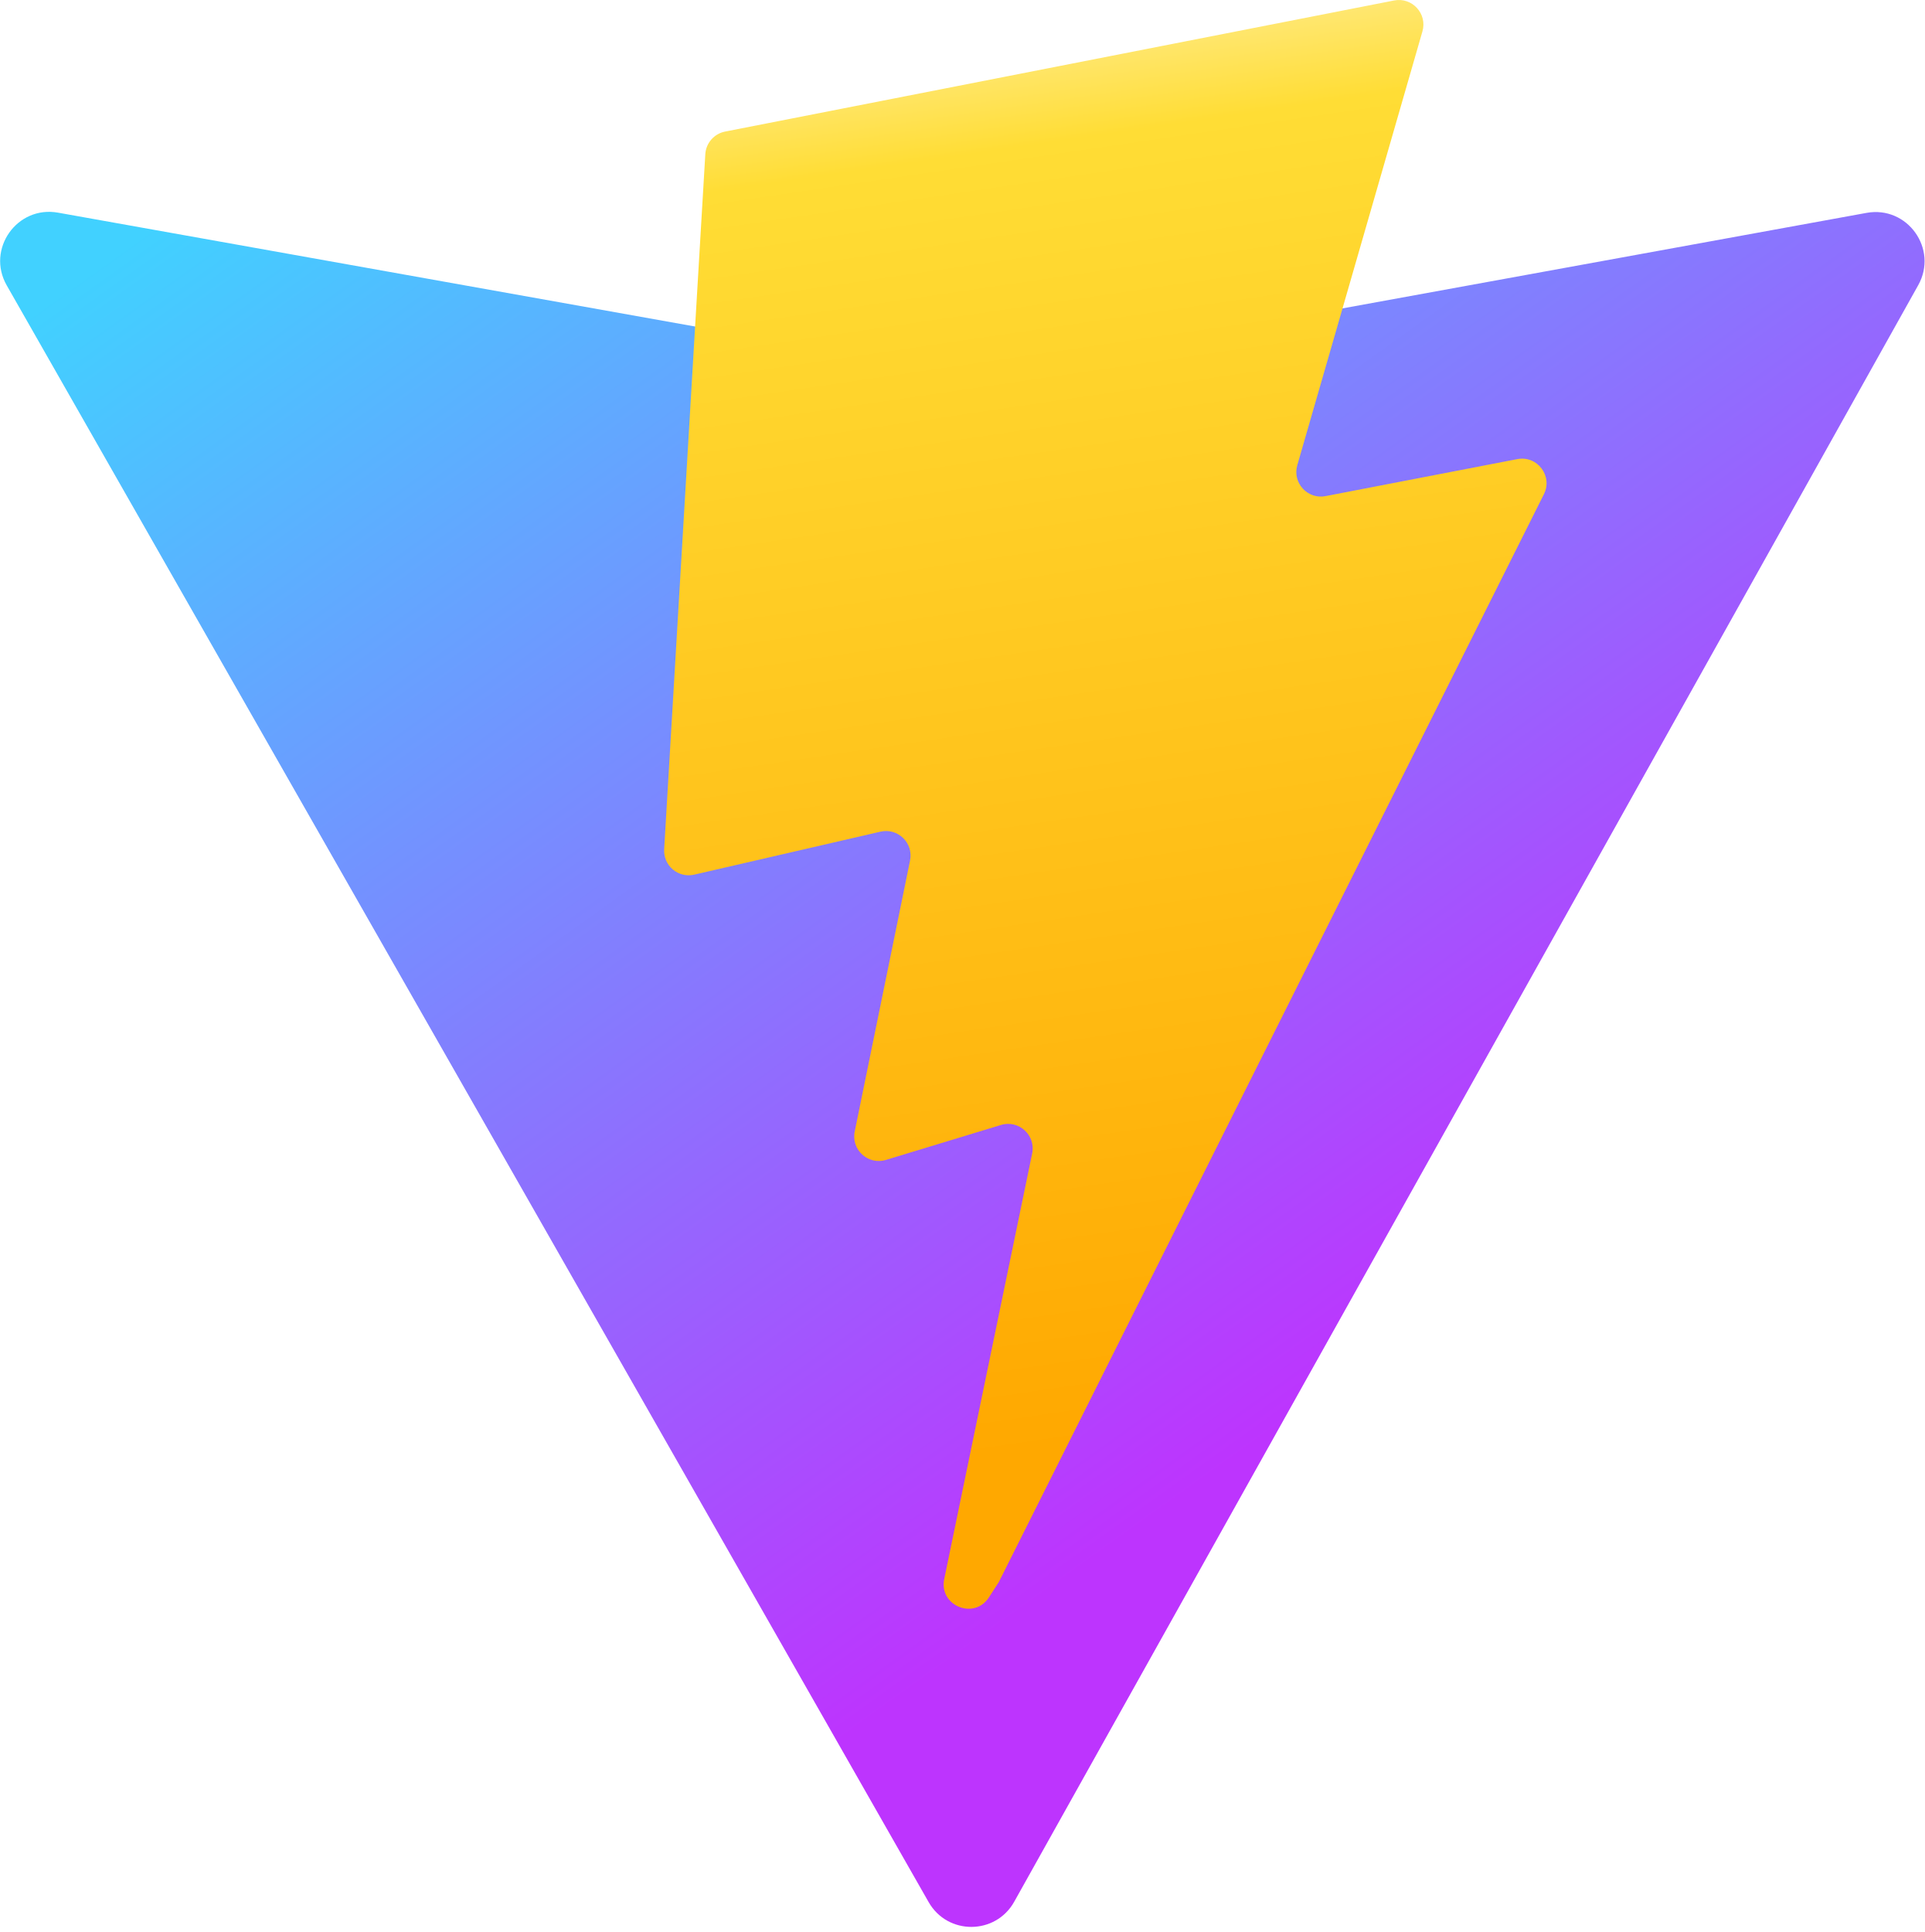
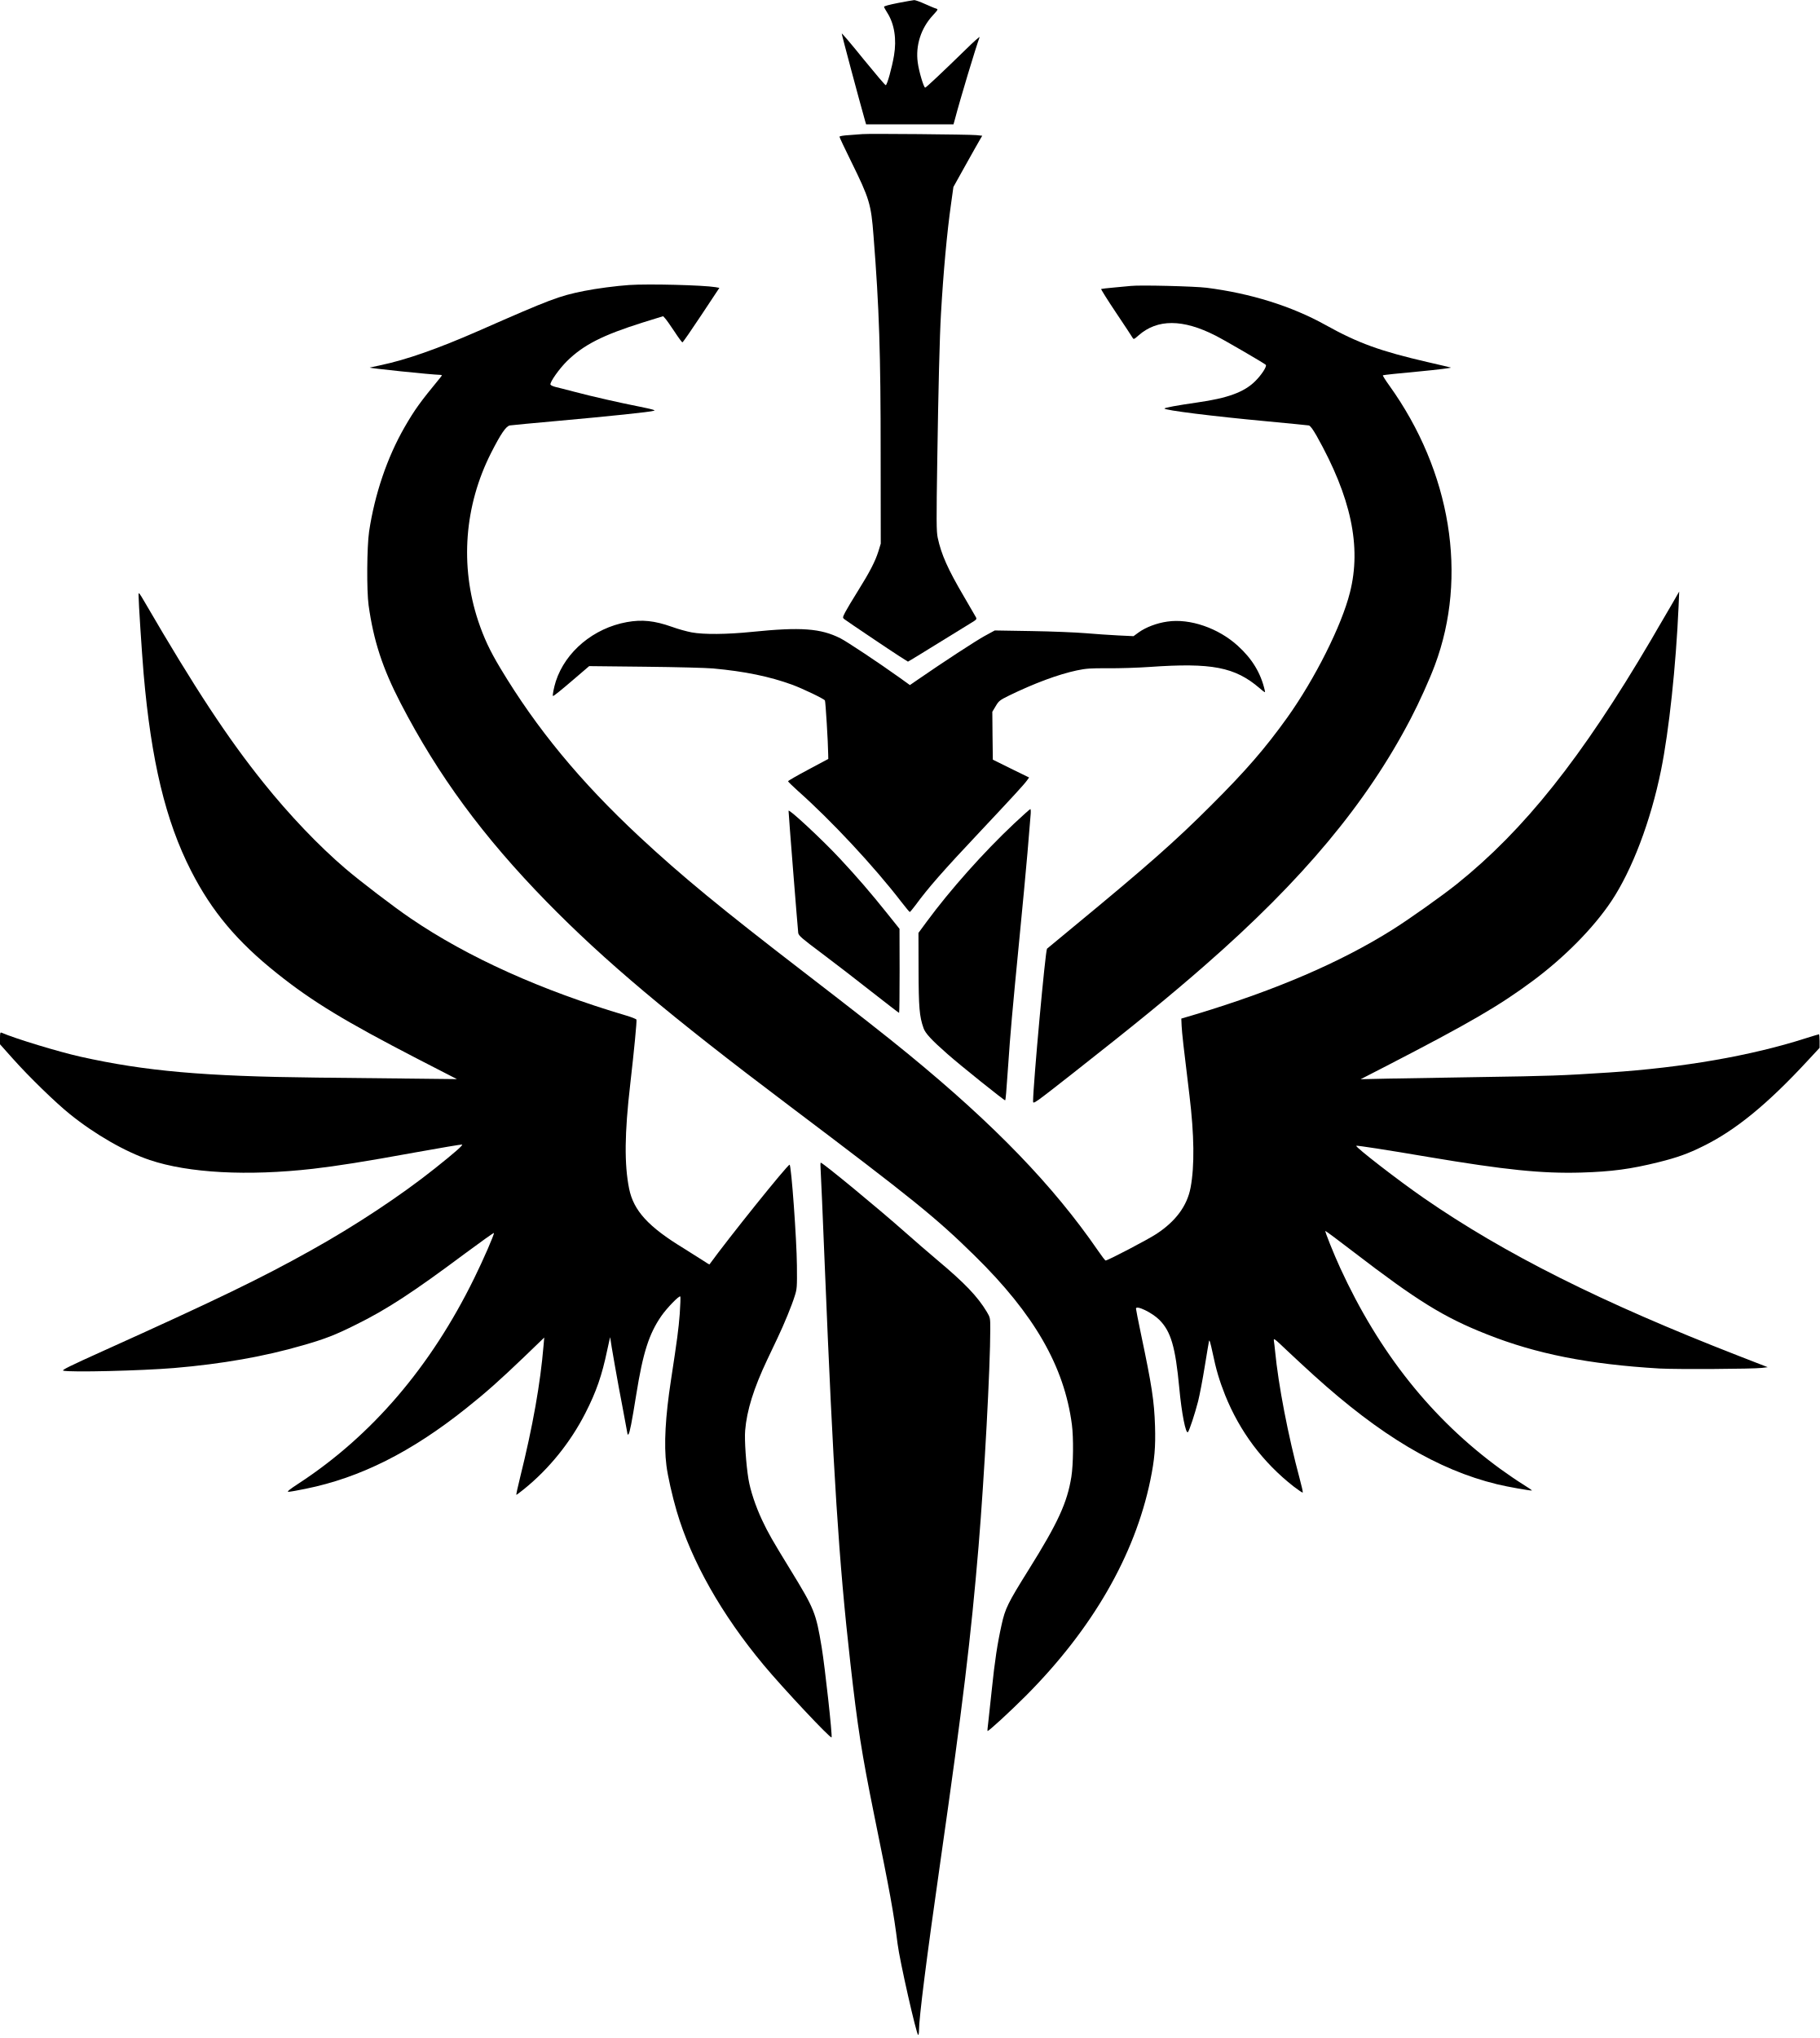
- <svg xmlns="http://www.w3.org/2000/svg" aria-hidden="true" role="img" class="iconify iconify--logos" width="31.88" height="32" preserveAspectRatio="xMidYMid meet" viewBox="0 0 256 257">
-   <defs>
-     <linearGradient id="IconifyId1813088fe1fbc01fb466" x1="-.828%" x2="57.636%" y1="7.652%" y2="78.411%">
-       <stop offset="0%" stop-color="#41D1FF" />
-       <stop offset="100%" stop-color="#BD34FE" />
-     </linearGradient>
-     <linearGradient id="IconifyId1813088fe1fbc01fb467" x1="43.376%" x2="50.316%" y1="2.242%" y2="89.03%">
-       <stop offset="0%" stop-color="#FFEA83" />
-       <stop offset="8.333%" stop-color="#FFDD35" />
-       <stop offset="100%" stop-color="#FFA800" />
-     </linearGradient>
-   </defs>
-   <path fill="url(#IconifyId1813088fe1fbc01fb466)" d="M255.153 37.938L134.897 252.976c-2.483 4.44-8.862 4.466-11.382.048L.875 37.958c-2.746-4.814 1.371-10.646 6.827-9.67l120.385 21.517a6.537 6.537 0 0 0 2.322-.004l117.867-21.483c5.438-.991 9.574 4.796 6.877 9.62Z" />
-   <path fill="url(#IconifyId1813088fe1fbc01fb467)" d="M185.432.063L96.44 17.501a3.268 3.268 0 0 0-2.634 3.014l-5.474 92.456a3.268 3.268 0 0 0 3.997 3.378l24.777-5.718c2.318-.535 4.413 1.507 3.936 3.838l-7.361 36.047c-.495 2.426 1.782 4.5 4.151 3.78l15.304-4.649c2.372-.72 4.652 1.36 4.15 3.788l-11.698 56.621c-.732 3.542 3.979 5.473 5.943 2.437l1.313-2.028l72.516-144.72c1.215-2.423-.88-5.186-3.54-4.672l-25.505 4.922c-2.396.462-4.435-1.77-3.759-4.114l16.646-57.705c.677-2.35-1.37-4.583-3.769-4.113Z" />
+ <svg xmlns="http://www.w3.org/2000/svg" version="1.0" width="1786pt" height="2000pt" viewBox="0 0 1786 2000" preserveAspectRatio="xMidYMid meet">
+   <g transform="translate(0,2000) scale(0.1,-0.1)" fill="#000000" stroke="none">
+     <path d="M8815 19971 c-86 -17 -139 -31 -138 -38 1 -6 16 -33 33 -60 69 -109 92 -258 65 -418 -20 -118 -67 -288 -81 -291 -5 -2 -103 114 -219 256 -115 143 -211 256 -213 251 -2 -6 170 -649 228 -853 l11 -38 429 0 429 0 12 43 c56 213 205 706 244 812 4 11 -57 -43 -136 -121 -227 -221 -389 -374 -398 -374 -14 0 -62 160 -73 247 -23 167 32 337 148 462 52 57 54 60 32 67 -13 3 -62 24 -109 45 -48 22 -95 38 -105 38 -11 -1 -82 -13 -159 -28z" />
+     <path d="M8465 18684 c-22 -2 -82 -6 -132 -10 -54 -3 -93 -10 -93 -16 0 -6 51 -115 114 -242 180 -366 196 -417 220 -731 56 -712 70 -1143 70 -2140 l1 -880 -23 -75 c-32 -101 -85 -203 -201 -389 -54 -86 -110 -180 -125 -209 -26 -51 -26 -54 -9 -68 34 -26 458 -311 541 -364 l84 -53 31 18 c18 10 142 87 277 170 135 83 273 169 307 189 58 35 62 39 52 59 -7 12 -59 102 -116 200 -160 272 -224 416 -259 580 -13 63 -14 156 -4 782 10 669 23 1200 36 1415 23 404 59 800 99 1080 l23 165 117 210 c65 116 128 229 142 252 l24 41 -58 6 c-68 7 -1059 16 -1118 10z" />
+     <path d="M6175 17203 c-122 -8 -327 -35 -440 -58 -250 -50 -328 -80 -1040 -393 -397 -174 -710 -284 -960 -336 -44 -10 -91 -20 -105 -23 -19 -5 604 -70 694 -72 17 -1 17 -3 -5 -30 -196 -238 -248 -310 -349 -485 -170 -296 -292 -656 -347 -1021 -22 -151 -25 -580 -5 -725 49 -350 137 -618 314 -960 369 -712 809 -1310 1434 -1950 568 -580 1198 -1110 2379 -2000 1225 -924 1441 -1099 1823 -1474 584 -574 878 -1085 953 -1656 17 -129 14 -392 -5 -512 -41 -255 -131 -451 -419 -912 -205 -328 -231 -381 -266 -541 -41 -184 -67 -353 -96 -635 -14 -135 -30 -281 -35 -324 -6 -44 -9 -81 -7 -83 7 -7 220 189 377 346 652 655 1068 1376 1221 2115 42 205 52 325 46 531 -8 247 -31 396 -138 904 -27 129 -49 241 -49 249 0 37 158 -39 229 -110 114 -114 158 -265 196 -668 23 -250 64 -456 85 -434 14 15 69 182 100 303 16 64 45 217 65 341 20 124 39 236 42 250 4 17 14 -18 34 -110 35 -170 67 -277 124 -421 144 -358 371 -661 673 -897 46 -35 85 -62 89 -59 3 3 -11 66 -31 139 -112 417 -208 911 -241 1253 -3 33 -8 75 -11 94 -5 33 0 30 126 -90 72 -68 192 -179 266 -246 655 -593 1216 -927 1799 -1069 102 -25 336 -66 342 -61 1 2 -39 30 -91 62 -52 32 -150 99 -219 149 -670 488 -1189 1138 -1572 1972 -64 139 -154 364 -146 364 5 0 132 -95 282 -210 617 -474 882 -638 1300 -803 487 -194 1005 -296 1699 -337 163 -9 914 -5 1003 6 l58 7 -288 112 c-1346 524 -2292 998 -3088 1548 -249 172 -674 501 -663 513 5 5 303 -41 708 -110 755 -127 1114 -164 1500 -153 300 9 486 34 760 102 181 45 291 84 439 158 317 156 630 412 1024 838 l117 126 0 67 c0 36 -3 66 -6 66 -4 0 -63 -18 -133 -40 -534 -171 -1202 -287 -1928 -335 -477 -31 -568 -34 -1278 -45 -341 -5 -741 -12 -890 -15 l-270 -6 255 131 c819 423 1106 590 1436 835 312 232 594 518 770 781 204 306 387 788 488 1287 78 386 146 1021 172 1608 l6 144 -72 -125 c-40 -69 -133 -228 -207 -354 -678 -1153 -1241 -1860 -1903 -2391 -149 -119 -469 -346 -635 -450 -508 -319 -1138 -590 -1925 -828 l-145 -43 3 -70 c3 -65 19 -212 77 -684 47 -388 51 -692 11 -905 -34 -179 -146 -330 -335 -454 -85 -56 -477 -261 -499 -261 -5 0 -37 42 -72 93 -440 640 -1016 1237 -1865 1933 -218 179 -530 423 -1025 804 -811 624 -1196 940 -1615 1330 -579 540 -1008 1059 -1364 1653 -104 173 -161 296 -217 462 -181 544 -136 1133 126 1650 95 187 147 264 185 270 16 3 230 23 475 45 499 45 903 87 939 99 19 5 -17 15 -140 40 -202 40 -467 100 -648 148 -75 20 -156 40 -180 46 -24 6 -45 16 -48 23 -8 22 86 155 161 229 162 160 350 256 748 381 l197 61 19 -21 c11 -11 52 -69 91 -128 39 -60 75 -108 79 -108 5 0 88 120 186 268 l177 267 -38 7 c-121 20 -656 34 -848 21z" />
+     <path d="M11100 17194 c-19 -2 -91 -9 -160 -15 -69 -6 -128 -13 -132 -15 -3 -2 62 -107 146 -232 84 -125 157 -236 163 -247 10 -17 14 -16 59 24 184 162 434 161 754 -2 98 -50 474 -269 494 -287 14 -14 -42 -100 -105 -162 -109 -107 -268 -165 -569 -208 -196 -28 -320 -51 -320 -59 0 -17 472 -76 1010 -126 212 -20 395 -38 406 -40 15 -3 39 -36 77 -102 338 -601 442 -1086 327 -1538 -82 -326 -342 -844 -615 -1227 -218 -304 -407 -522 -749 -863 -350 -350 -623 -591 -1342 -1184 -142 -118 -262 -217 -267 -221 -16 -13 -136 -1331 -137 -1497 0 -32 8 -26 403 284 621 488 948 756 1282 1048 961 839 1591 1595 2023 2425 82 157 184 383 236 523 326 872 158 1899 -447 2743 -38 52 -66 98 -64 101 3 3 160 20 349 37 189 18 332 36 318 39 -14 4 -115 28 -225 53 -468 108 -685 187 -1005 365 -333 185 -734 310 -1166 365 -121 15 -654 28 -744 18z" />
+     <path d="M1360 14159 c0 -70 31 -546 50 -774 74 -851 215 -1441 465 -1930 203 -398 452 -696 850 -1012 341 -272 663 -467 1375 -835 l385 -198 -445 5 c-245 3 -663 7 -930 10 -1107 12 -1684 63 -2320 205 -211 47 -640 177 -773 235 -15 6 -17 0 -17 -53 l0 -60 124 -139 c162 -182 424 -436 561 -546 249 -201 545 -370 785 -451 381 -128 960 -159 1602 -86 239 28 501 69 1006 161 244 44 450 79 457 77 15 -3 -70 -78 -266 -234 -334 -266 -782 -563 -1221 -807 -489 -273 -917 -480 -2032 -983 -333 -150 -414 -190 -395 -195 64 -18 764 -1 1089 26 470 40 885 113 1260 222 220 63 321 102 525 204 302 149 556 315 1070 698 154 114 281 205 283 201 5 -12 -106 -267 -194 -445 -425 -867 -1004 -1544 -1724 -2014 -89 -58 -117 -81 -99 -81 13 0 90 13 170 30 534 108 1036 360 1574 789 195 155 335 280 574 509 l193 186 -7 -80 c-31 -371 -105 -789 -229 -1289 -24 -96 -41 -175 -38 -175 3 0 37 26 76 57 246 199 455 458 602 746 107 210 162 368 214 617 16 74 29 131 29 127 4 -44 80 -476 121 -684 27 -144 50 -265 50 -269 0 -4 4 -4 9 2 12 12 32 114 76 388 66 412 125 596 246 771 54 78 175 203 186 192 4 -4 1 -80 -5 -170 -12 -153 -25 -251 -86 -650 -55 -357 -71 -635 -45 -837 12 -101 58 -304 101 -450 145 -492 442 -1016 854 -1510 187 -225 655 -723 666 -710 10 11 -65 691 -97 885 -57 341 -70 373 -308 762 -176 287 -217 358 -278 488 -63 135 -114 287 -133 402 -23 142 -40 385 -32 475 16 197 84 414 216 693 29 61 75 157 102 215 66 139 139 317 168 410 23 71 24 88 22 300 -2 253 -55 990 -72 990 -21 0 -604 -726 -786 -978 -1 -2 -29 14 -61 36 -32 21 -119 76 -193 122 -347 211 -491 369 -535 585 -48 240 -45 543 11 1025 38 331 66 620 61 634 -3 6 -47 24 -98 39 -833 246 -1559 573 -2119 955 -161 109 -495 364 -641 489 -261 223 -549 525 -804 843 -352 439 -672 925 -1164 1770 -58 99 -61 103 -61 69z" />
+     <path d="M6153 13895 c-326 -59 -602 -289 -697 -580 -19 -59 -36 -145 -28 -145 9 0 74 52 216 174 l139 119 551 -6 c303 -3 603 -11 666 -17 313 -29 551 -78 777 -160 100 -37 310 -137 320 -154 6 -9 31 -413 32 -527 l1 -47 -197 -105 c-109 -58 -198 -109 -198 -114 0 -4 43 -46 95 -93 328 -291 749 -742 1018 -1092 42 -54 78 -98 82 -98 3 0 28 30 56 67 123 168 264 330 644 733 309 329 420 449 451 492 l20 28 -178 87 -178 88 -3 235 -2 235 33 55 c30 51 40 59 127 102 252 123 487 210 670 249 90 19 134 22 305 21 110 -1 295 5 410 13 609 43 836 -1 1078 -208 56 -48 58 -48 51 -21 -39 169 -123 308 -264 436 -190 174 -471 271 -692 238 -102 -14 -210 -55 -280 -105 l-52 -38 -148 7 c-82 4 -226 14 -321 22 -95 8 -334 18 -533 21 l-360 6 -99 -54 c-86 -47 -402 -253 -657 -429 l-77 -53 -100 72 c-210 150 -517 354 -582 387 -195 98 -388 112 -869 63 -247 -25 -471 -27 -591 -5 -48 9 -135 33 -195 55 -170 60 -292 73 -441 46z" />
+     <path d="M9953 11917 c-299 -281 -629 -652 -857 -962 l-81 -110 1 -360 c1 -373 8 -459 49 -575 18 -51 77 -115 235 -254 128 -113 560 -459 566 -454 5 6 11 71 30 348 19 289 42 546 109 1230 30 305 66 688 80 850 13 162 27 325 30 363 4 37 3 67 -2 67 -4 0 -76 -64 -160 -143z" />
+     <path d="M7740 12043 c-1 -21 91 -1172 95 -1199 5 -27 35 -53 233 -201 125 -94 345 -263 489 -377 144 -113 265 -206 268 -206 3 0 5 186 5 413 l-1 412 -120 150 c-162 203 -299 361 -463 537 -172 185 -506 496 -506 471z" />
+     <path d="M8055 8518 c3 -40 21 -458 40 -928 84 -2057 138 -2904 251 -3905 72 -639 111 -887 235 -1500 156 -764 190 -951 229 -1260 20 -164 186 -895 202 -895 4 0 8 18 8 40 0 127 73 704 215 1695 215 1503 295 2168 370 3060 57 689 115 1759 115 2132 0 110 -1 113 -34 169 -91 151 -216 282 -487 509 -84 71 -228 195 -319 276 -262 232 -804 679 -824 679 -4 0 -4 -33 -1 -72z" />
+   </g>
</svg>
